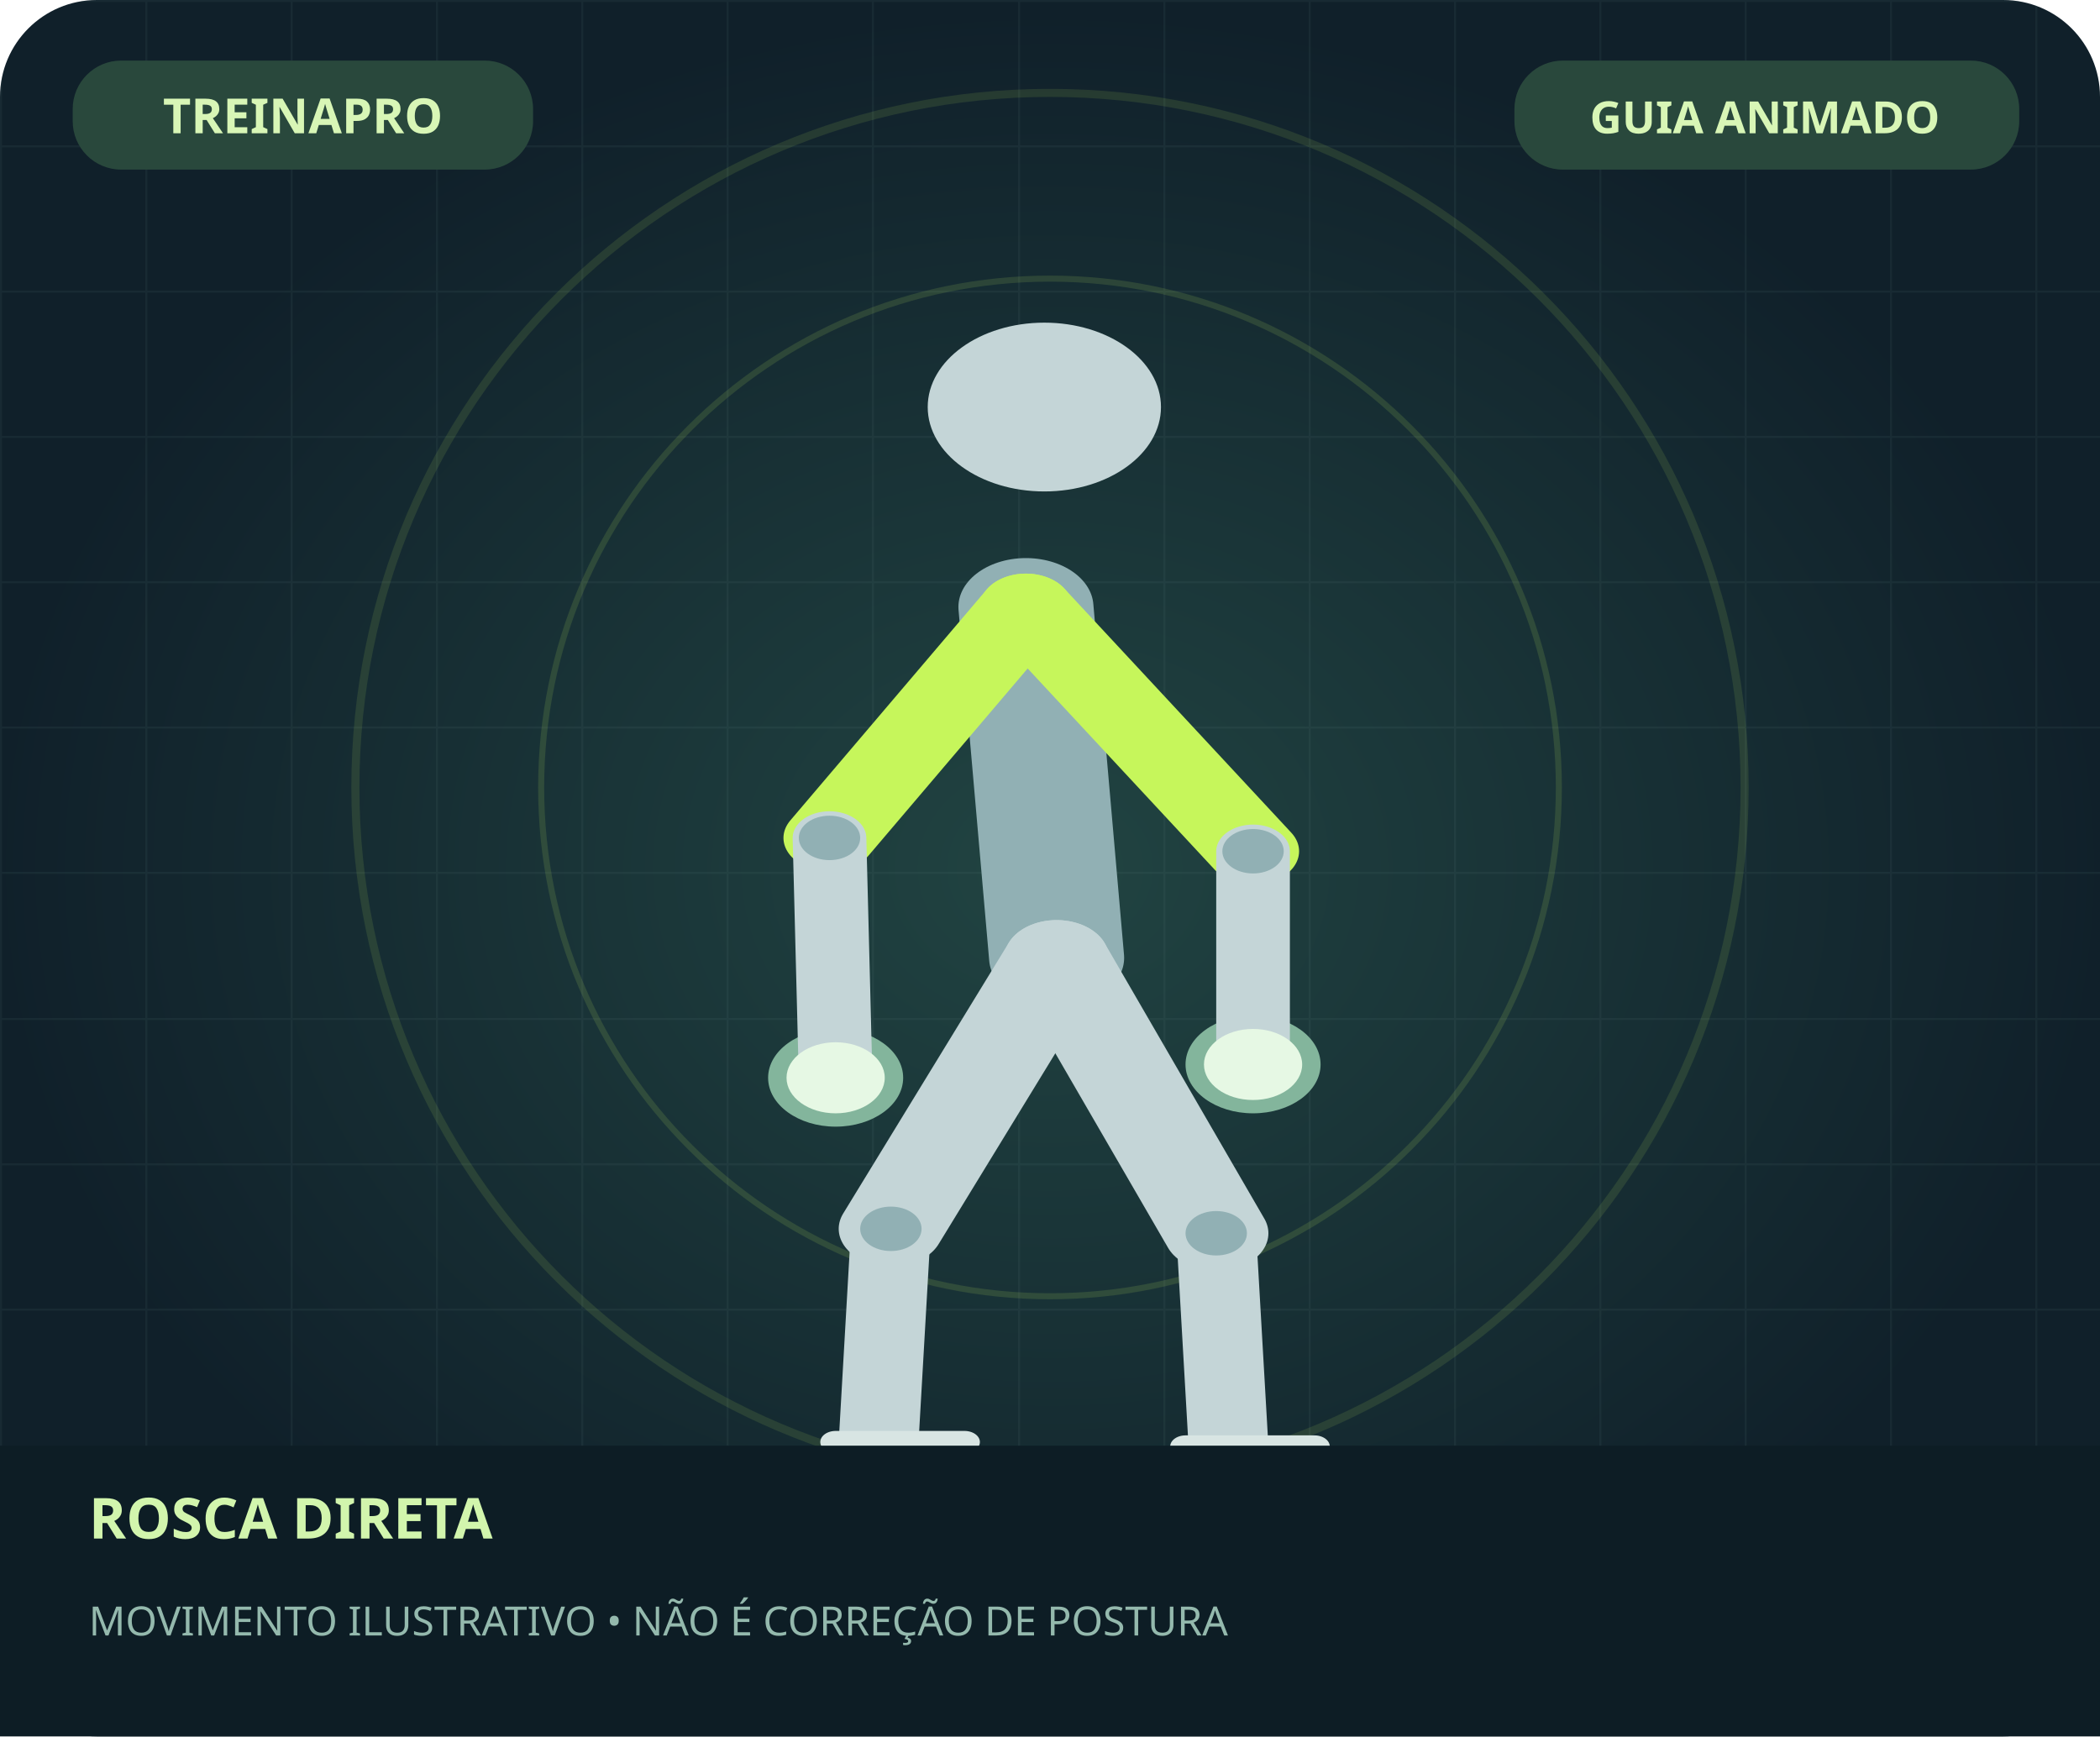
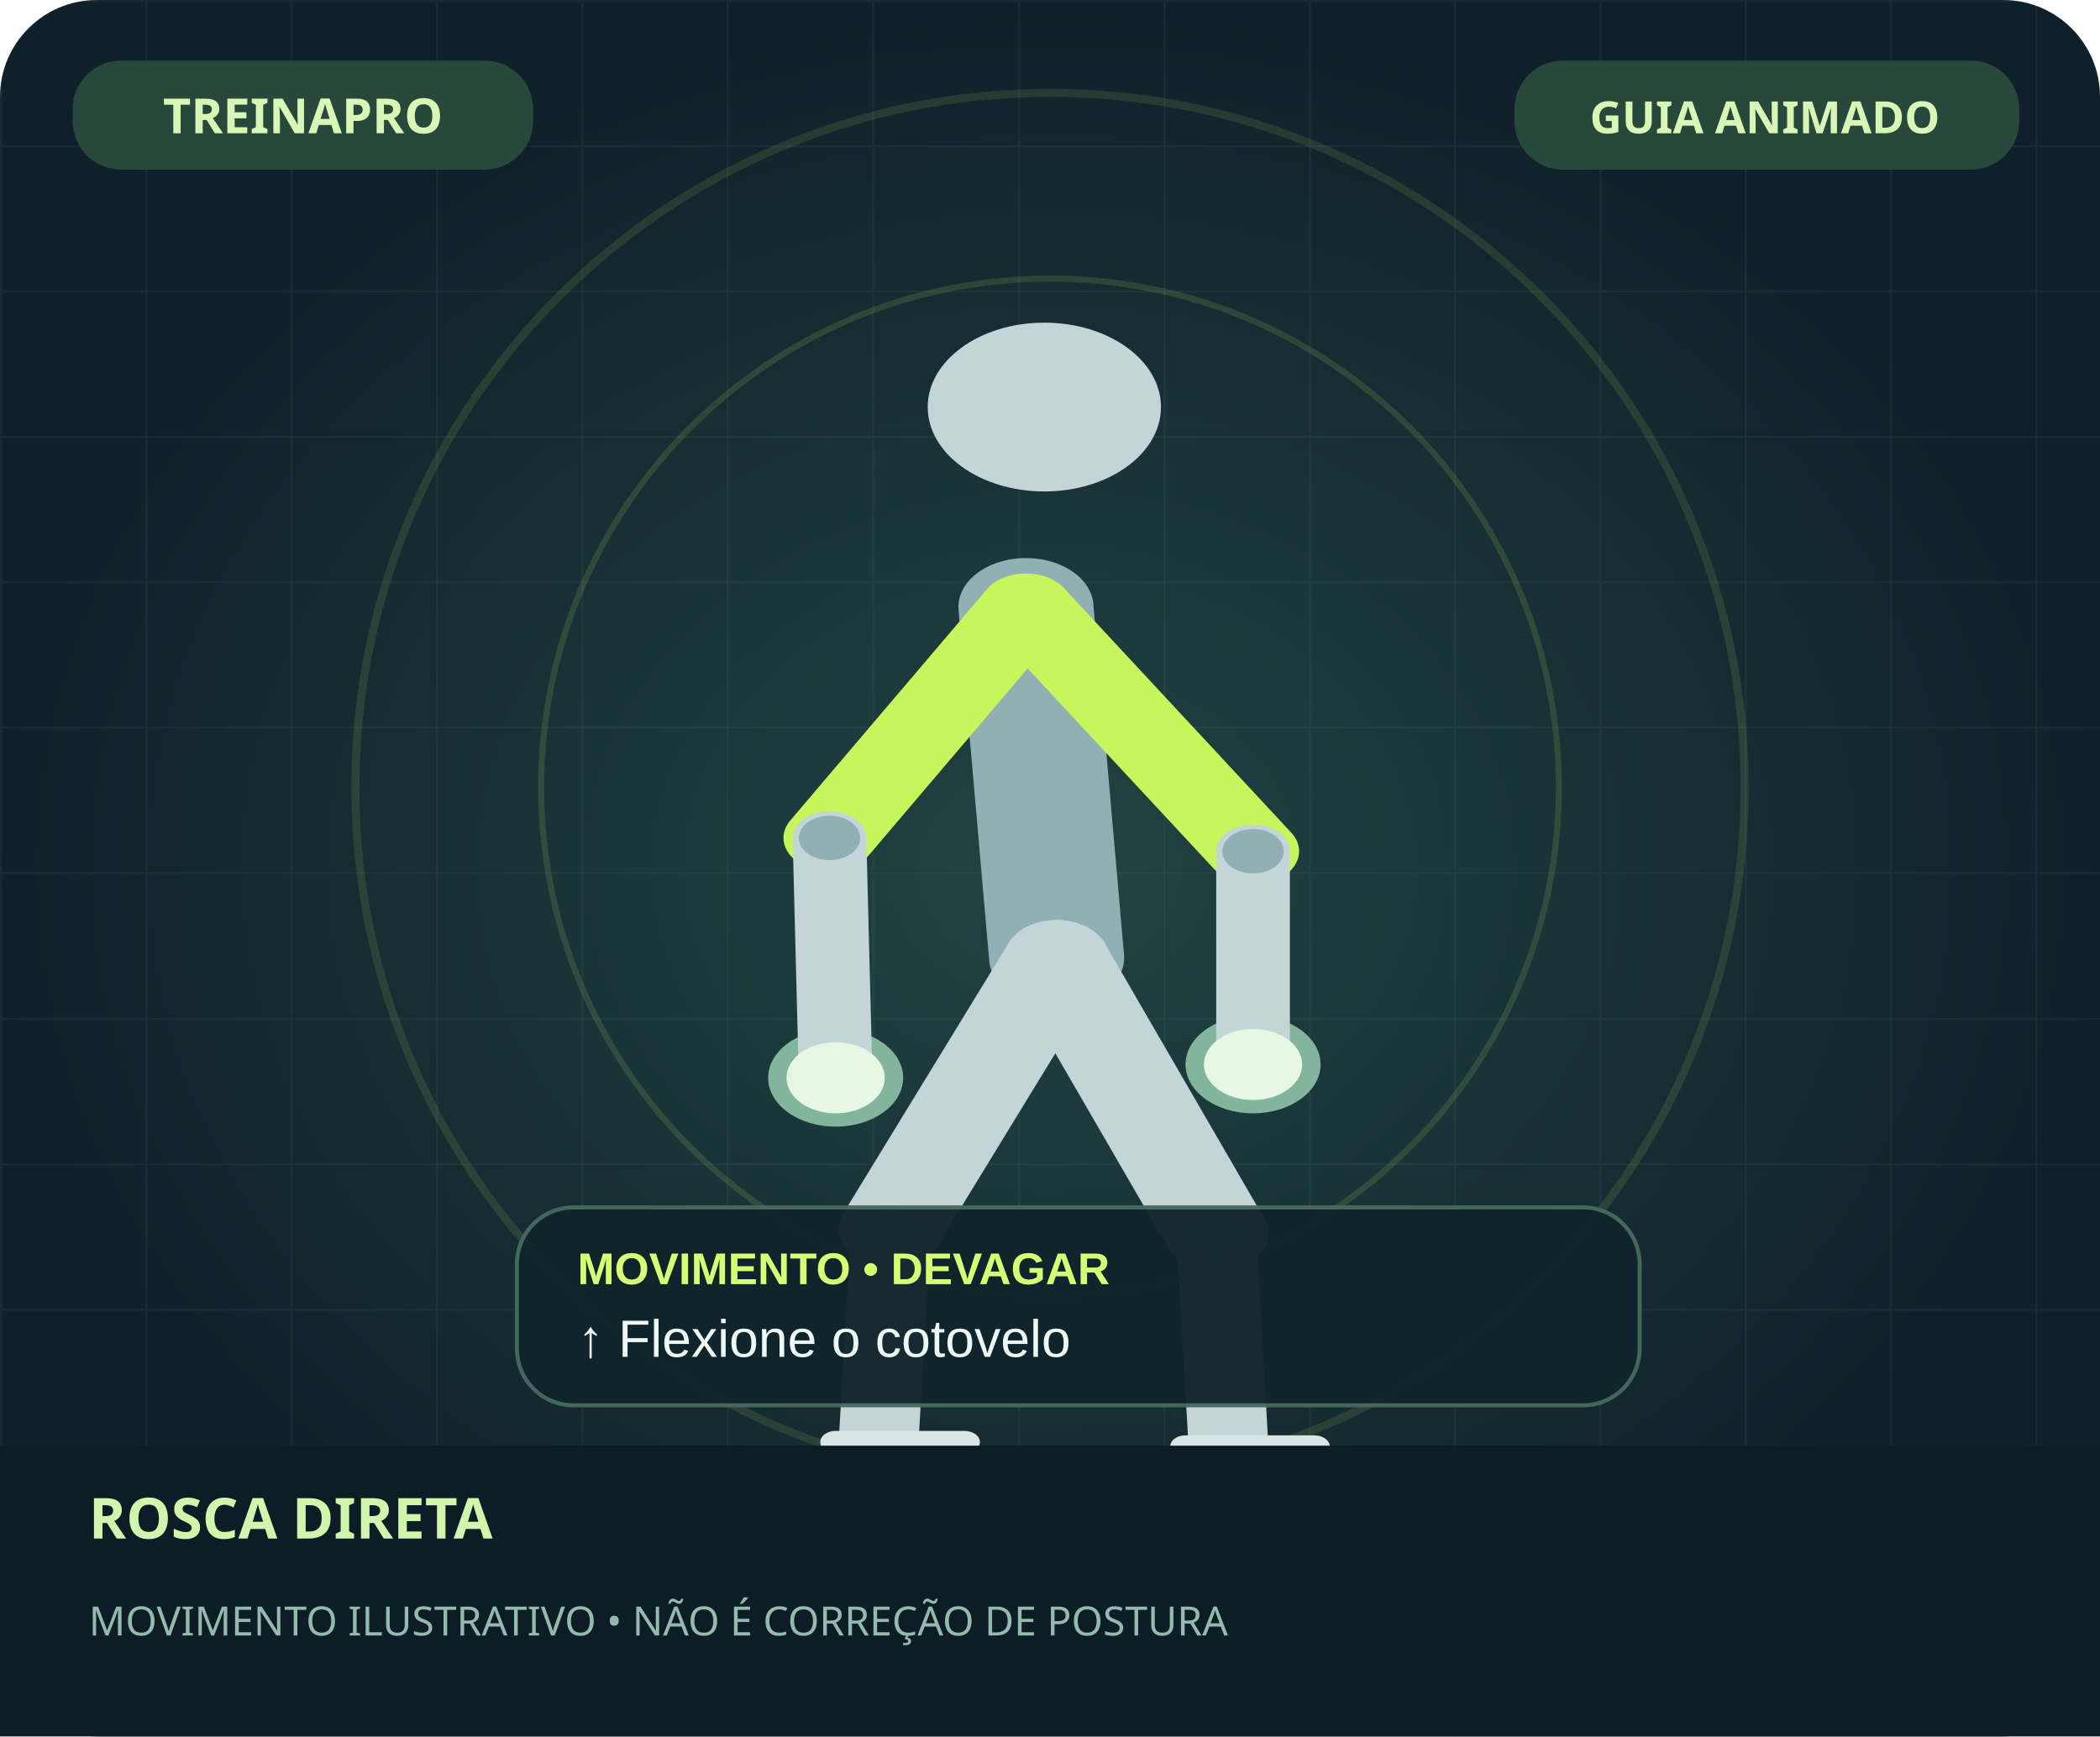
<svg xmlns="http://www.w3.org/2000/svg" viewBox="0 0 520 430" role="img" aria-labelledby="title desc">
  <defs>
    <radialGradient id="bg">
      <stop stop-color="#214442" />
      <stop offset="1" stop-color="#10202a" />
    </radialGradient>
    <pattern id="grid" width="36" height="36" patternUnits="userSpaceOnUse">
      <path d="M36 0H0V36" stroke="#729290" stroke-opacity=".095" fill="none" />
    </pattern>
  </defs>
  <rect width="520" height="430" rx="24" fill="url(#bg)" />
  <rect width="520" height="430" rx="24" fill="url(#grid)" />
  <circle cx="260" cy="195" r="172" fill="none" stroke="#c6f65b" opacity=".11" stroke-width="2" />
  <circle cx="260" cy="195" r="126" fill="none" stroke="#c6f65b" opacity=".13" stroke-width="1.5" />
  <rect x="18" y="15" rx="12" width="114" height="27" fill="#29483c" />
  <text x="75" y="33" fill="#d8f6b6" text-anchor="middle" font-size="12" font-weight="bold" font-family="sans-serif">TREINAPRO</text>
  <rect x="375" y="15" rx="12" width="125" height="27" fill="#29483c" />
  <text x="437" y="33" fill="#d8f6b6" text-anchor="middle" font-size="11" font-weight="bold" font-family="sans-serif">GUIA ANIMADO</text>
  <g transform="translate(61 15) scale(1.52 1.10)">
    <circle cx="96" cy="229" r="11" fill="#83b59c">
      <animate attributeName="cx" values="96;96;112;112;96;96" keyTimes="0;0.12;0.42;0.57;0.88;1" dur="7.2s" repeatCount="indefinite" calcMode="linear" />
      <animate attributeName="cy" values="229;229;136;136;229;229" keyTimes="0;0.12;0.42;0.57;0.88;1" dur="7.2s" repeatCount="indefinite" calcMode="linear" />
    </circle>
    <circle cx="164" cy="226" r="11" fill="#83b59c">
      <animate attributeName="cx" values="164;164;151;151;164;164" keyTimes="0;0.12;0.42;0.57;0.88;1" dur="7.2s" repeatCount="indefinite" calcMode="linear" />
      <animate attributeName="cy" values="226;226;137;137;226;226" keyTimes="0;0.12;0.42;0.57;0.88;1" dur="7.2s" repeatCount="indefinite" calcMode="linear" />
    </circle>
    <line x1="127" y1="123" x2="132" y2="202" stroke="#91b0b4" stroke-width="22" stroke-linecap="round" />
    <line x1="132" y1="202" x2="105" y2="263" stroke="#c4d5d7" stroke-width="17" stroke-linecap="round" />
    <line x1="105" y1="263" x2="103" y2="311" stroke="#c4d5d7" stroke-width="13" stroke-linecap="round" />
    <line x1="132" y1="202" x2="158" y2="264" stroke="#c4d5d7" stroke-width="17" stroke-linecap="round" />
    <line x1="158" y1="264" x2="160" y2="312" stroke="#c4d5d7" stroke-width="13" stroke-linecap="round" />
    <line x1="127" y1="123" x2="95" y2="175" stroke="#c6f65b" stroke-width="15" stroke-linecap="round">
      <animate attributeName="x2" values="95;95;93;93;95;95" keyTimes="0;0.12;0.42;0.57;0.88;1" dur="7.2s" repeatCount="indefinite" calcMode="linear" />
      <animate attributeName="y2" values="175;175;177;177;175;175" keyTimes="0;0.12;0.42;0.57;0.88;1" dur="7.2s" repeatCount="indefinite" calcMode="linear" />
    </line>
    <line x1="95" y1="175" x2="96" y2="229" stroke="#c4d5d7" stroke-width="12" stroke-linecap="round">
      <animate attributeName="x1" values="95;95;93;93;95;95" keyTimes="0;0.12;0.42;0.57;0.88;1" dur="7.2s" repeatCount="indefinite" calcMode="linear" />
      <animate attributeName="y1" values="175;175;177;177;175;175" keyTimes="0;0.12;0.42;0.57;0.88;1" dur="7.2s" repeatCount="indefinite" calcMode="linear" />
      <animate attributeName="x2" values="96;96;112;112;96;96" keyTimes="0;0.12;0.42;0.57;0.88;1" dur="7.2s" repeatCount="indefinite" calcMode="linear" />
      <animate attributeName="y2" values="229;229;136;136;229;229" keyTimes="0;0.12;0.42;0.57;0.88;1" dur="7.2s" repeatCount="indefinite" calcMode="linear" />
    </line>
    <line x1="127" y1="123" x2="164" y2="178" stroke="#c6f65b" stroke-width="15" stroke-linecap="round">
      <animate attributeName="x2" values="164;164;166;166;164;164" keyTimes="0;0.12;0.42;0.57;0.88;1" dur="7.2s" repeatCount="indefinite" calcMode="linear" />
      <animate attributeName="y2" values="178;178;177;177;178;178" keyTimes="0;0.12;0.42;0.57;0.88;1" dur="7.2s" repeatCount="indefinite" calcMode="linear" />
    </line>
    <line x1="164" y1="178" x2="164" y2="226" stroke="#c4d5d7" stroke-width="12" stroke-linecap="round">
      <animate attributeName="x1" values="164;164;166;166;164;164" keyTimes="0;0.12;0.42;0.57;0.88;1" dur="7.2s" repeatCount="indefinite" calcMode="linear" />
      <animate attributeName="y1" values="178;178;177;177;178;178" keyTimes="0;0.12;0.42;0.57;0.88;1" dur="7.2s" repeatCount="indefinite" calcMode="linear" />
      <animate attributeName="x2" values="164;164;151;151;164;164" keyTimes="0;0.12;0.42;0.57;0.88;1" dur="7.2s" repeatCount="indefinite" calcMode="linear" />
      <animate attributeName="y2" values="226;226;137;137;226;226" keyTimes="0;0.12;0.42;0.57;0.88;1" dur="7.2s" repeatCount="indefinite" calcMode="linear" />
    </line>
    <circle cx="130" cy="78" r="19" fill="#c4d5d7" />
    <circle cx="95" cy="175" r="5" fill="#91b0b4">
      <animate attributeName="cx" values="95;95;93;93;95;95" keyTimes="0;0.12;0.42;0.57;0.88;1" dur="7.2s" repeatCount="indefinite" calcMode="linear" />
      <animate attributeName="cy" values="175;175;177;177;175;175" keyTimes="0;0.12;0.42;0.57;0.88;1" dur="7.2s" repeatCount="indefinite" calcMode="linear" />
    </circle>
    <circle cx="164" cy="178" r="5" fill="#91b0b4">
      <animate attributeName="cx" values="164;164;166;166;164;164" keyTimes="0;0.12;0.42;0.57;0.88;1" dur="7.2s" repeatCount="indefinite" calcMode="linear" />
      <animate attributeName="cy" values="178;178;177;177;178;178" keyTimes="0;0.12;0.42;0.57;0.88;1" dur="7.2s" repeatCount="indefinite" calcMode="linear" />
    </circle>
    <circle cx="105" cy="263" r="5" fill="#91b0b4" />
    <circle cx="158" cy="264" r="5" fill="#91b0b4" />
    <circle cx="96" cy="229" r="8" fill="#e6f8e4">
      <animate attributeName="cx" values="96;96;112;112;96;96" keyTimes="0;0.12;0.42;0.57;0.88;1" dur="7.2s" repeatCount="indefinite" calcMode="linear" />
      <animate attributeName="cy" values="229;229;136;136;229;229" keyTimes="0;0.12;0.42;0.57;0.88;1" dur="7.2s" repeatCount="indefinite" calcMode="linear" />
    </circle>
    <circle cx="164" cy="226" r="8" fill="#e6f8e4">
      <animate attributeName="cx" values="164;164;151;151;164;164" keyTimes="0;0.12;0.42;0.57;0.88;1" dur="7.2s" repeatCount="indefinite" calcMode="linear" />
      <animate attributeName="cy" values="226;226;137;137;226;226" keyTimes="0;0.12;0.42;0.57;0.88;1" dur="7.2s" repeatCount="indefinite" calcMode="linear" />
    </circle>
    <line x1="96" y1="311" x2="117" y2="311" stroke="#d8e5e3" stroke-width="5" stroke-linecap="round" />
    <line x1="153" y1="312" x2="174" y2="312" stroke="#d8e5e3" stroke-width="5" stroke-linecap="round" />
  </g>
  <rect x="0" y="358" width="520" height="72" fill="#0d1d25" />
  <text x="22" y="381" fill="#d2f5ad" font-size="14" font-family="sans-serif" font-weight="bold">ROSCA DIRETA</text>
  <text x="22" y="405" fill="#94b9ad" font-size="10" font-family="sans-serif">MOVIMENTO ILUSTRATIVO • NÃO É CORREÇÃO DE POSTURA</text>
+   <g aria-hidden="true">
+     <rect x="128" y="299" rx="14" width="278" height="49" fill="#10232c" stroke="#46695d" opacity=".96" />
+     <text x="143" y="318" fill="#d7ff75" font-size="11" font-weight="bold" font-family="Arial,sans-serif">MOVIMENTO • DEVAGAR</text>
+     <text x="143" y="336" fill="#ecf8f1" font-size="13" font-family="Arial,sans-serif">↑ Flexione o cotovelo</text>
+   </g>
</svg>
